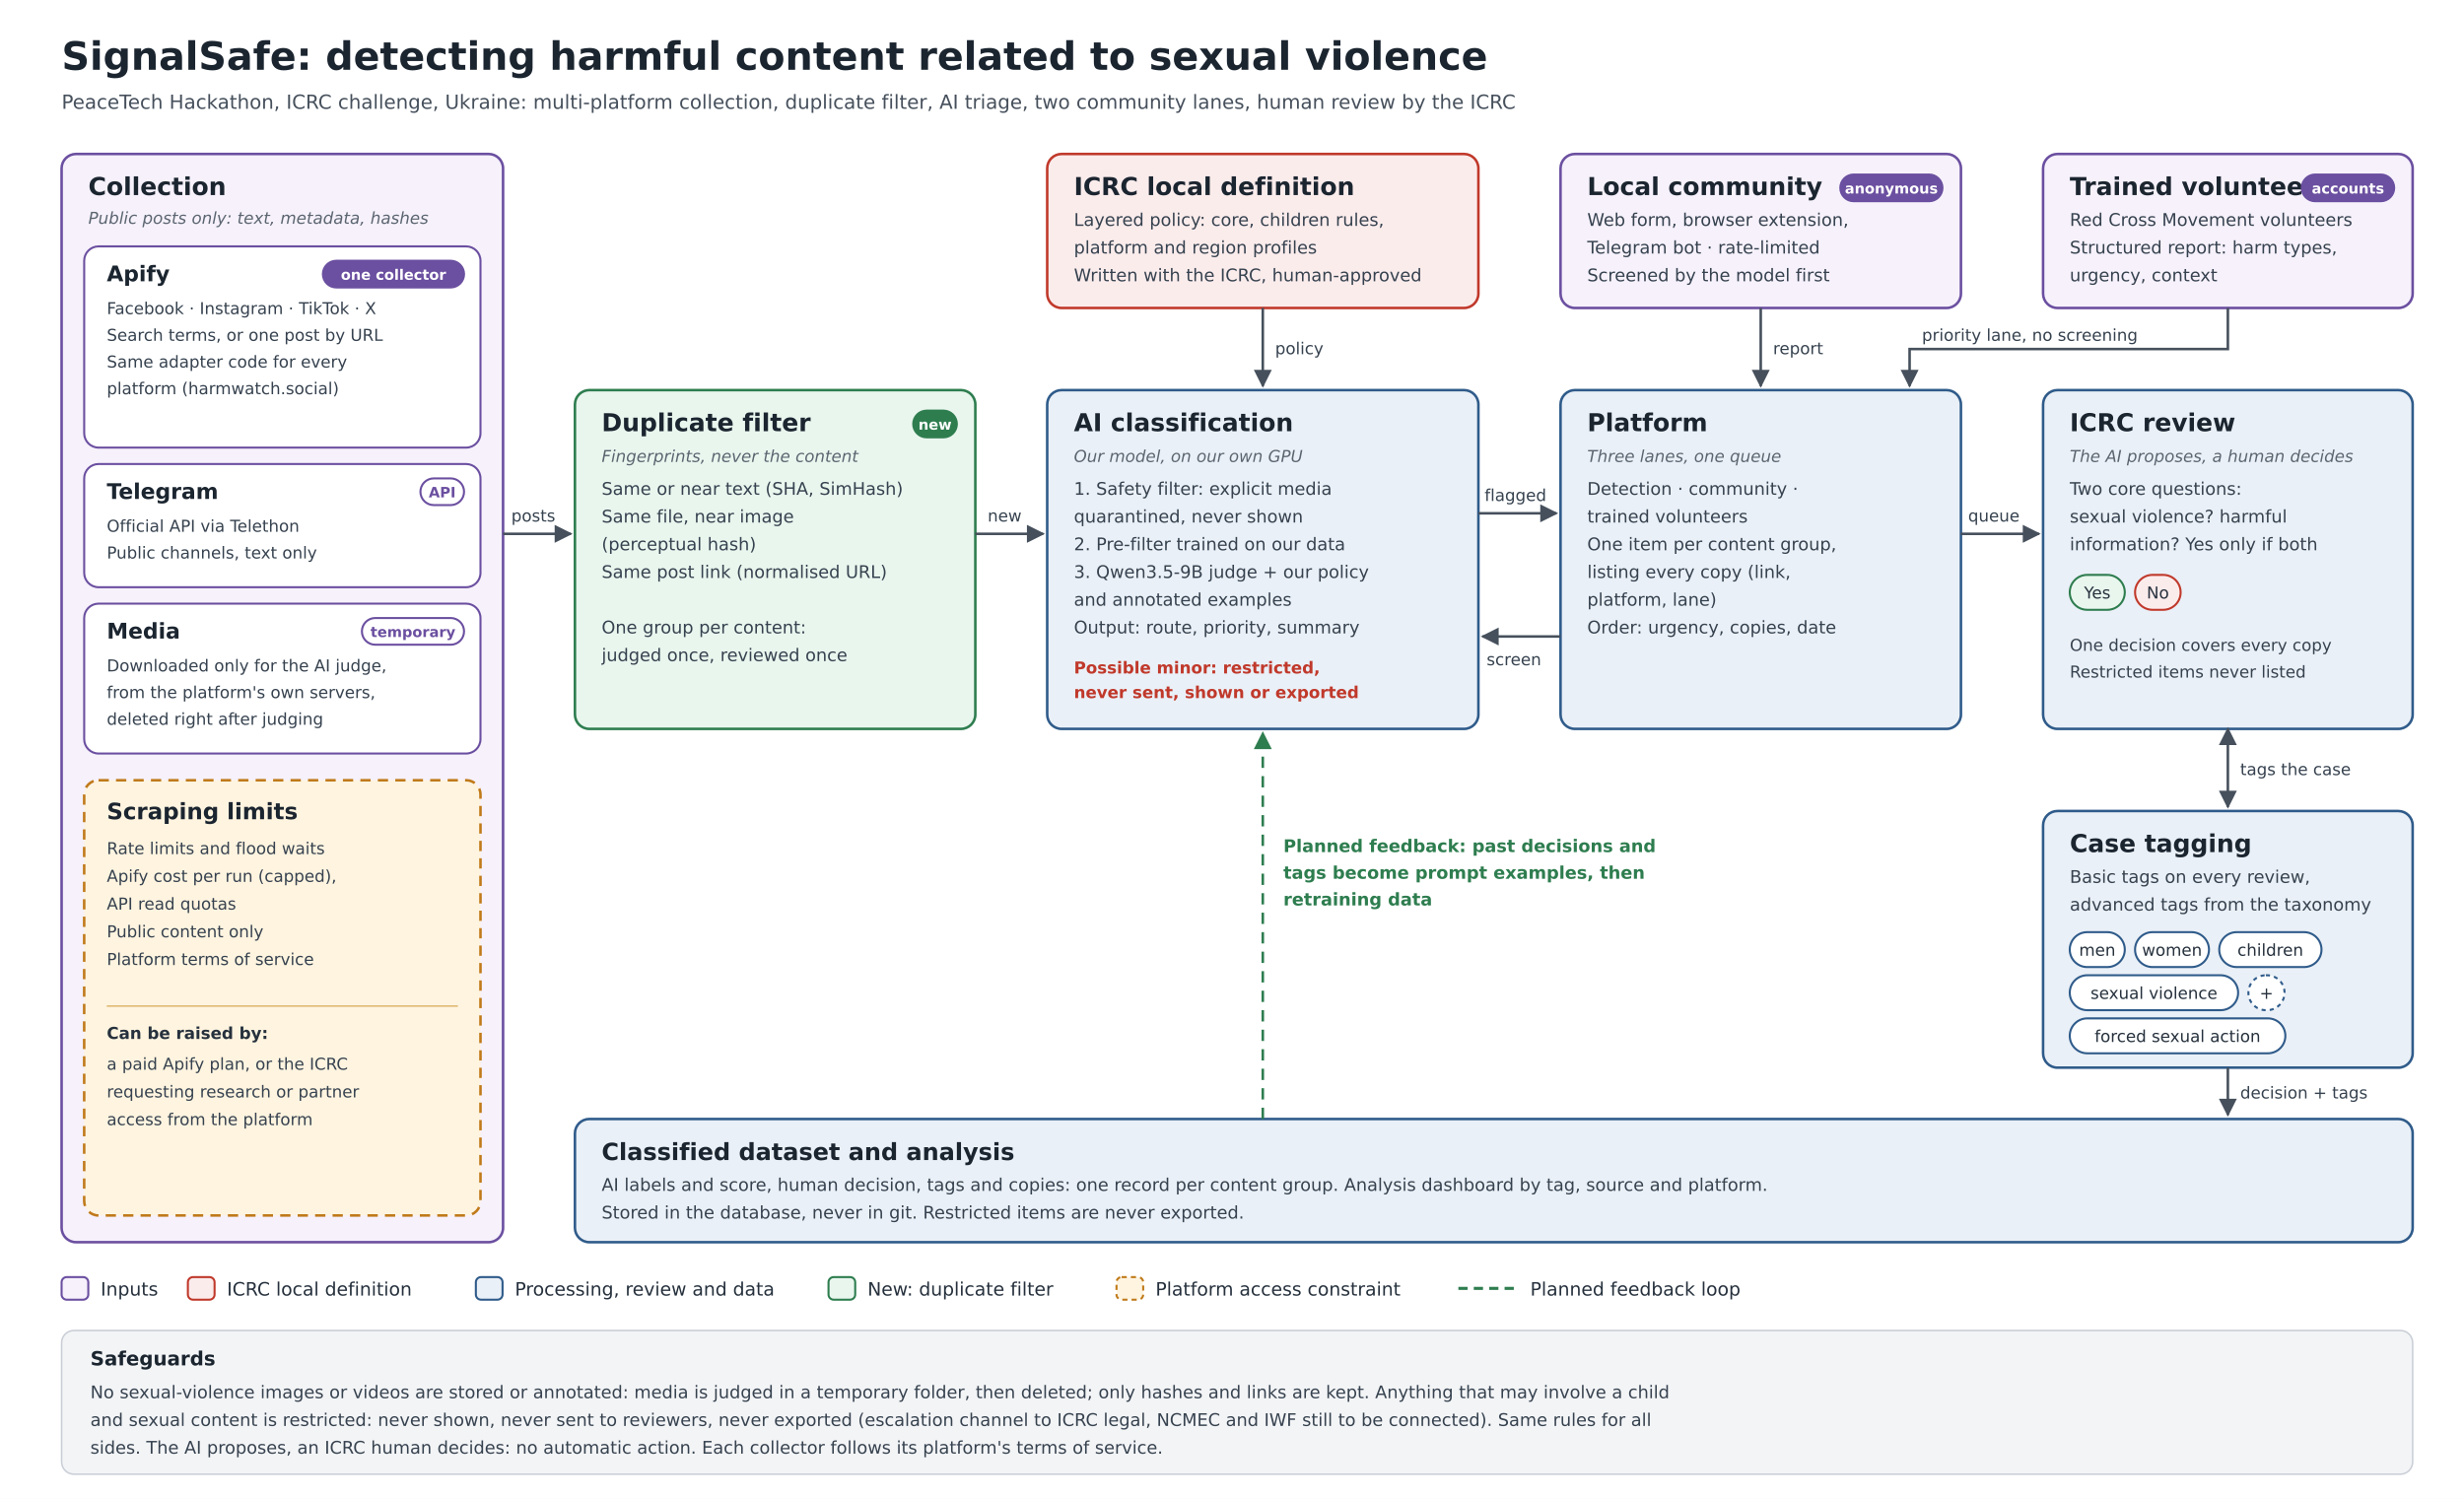
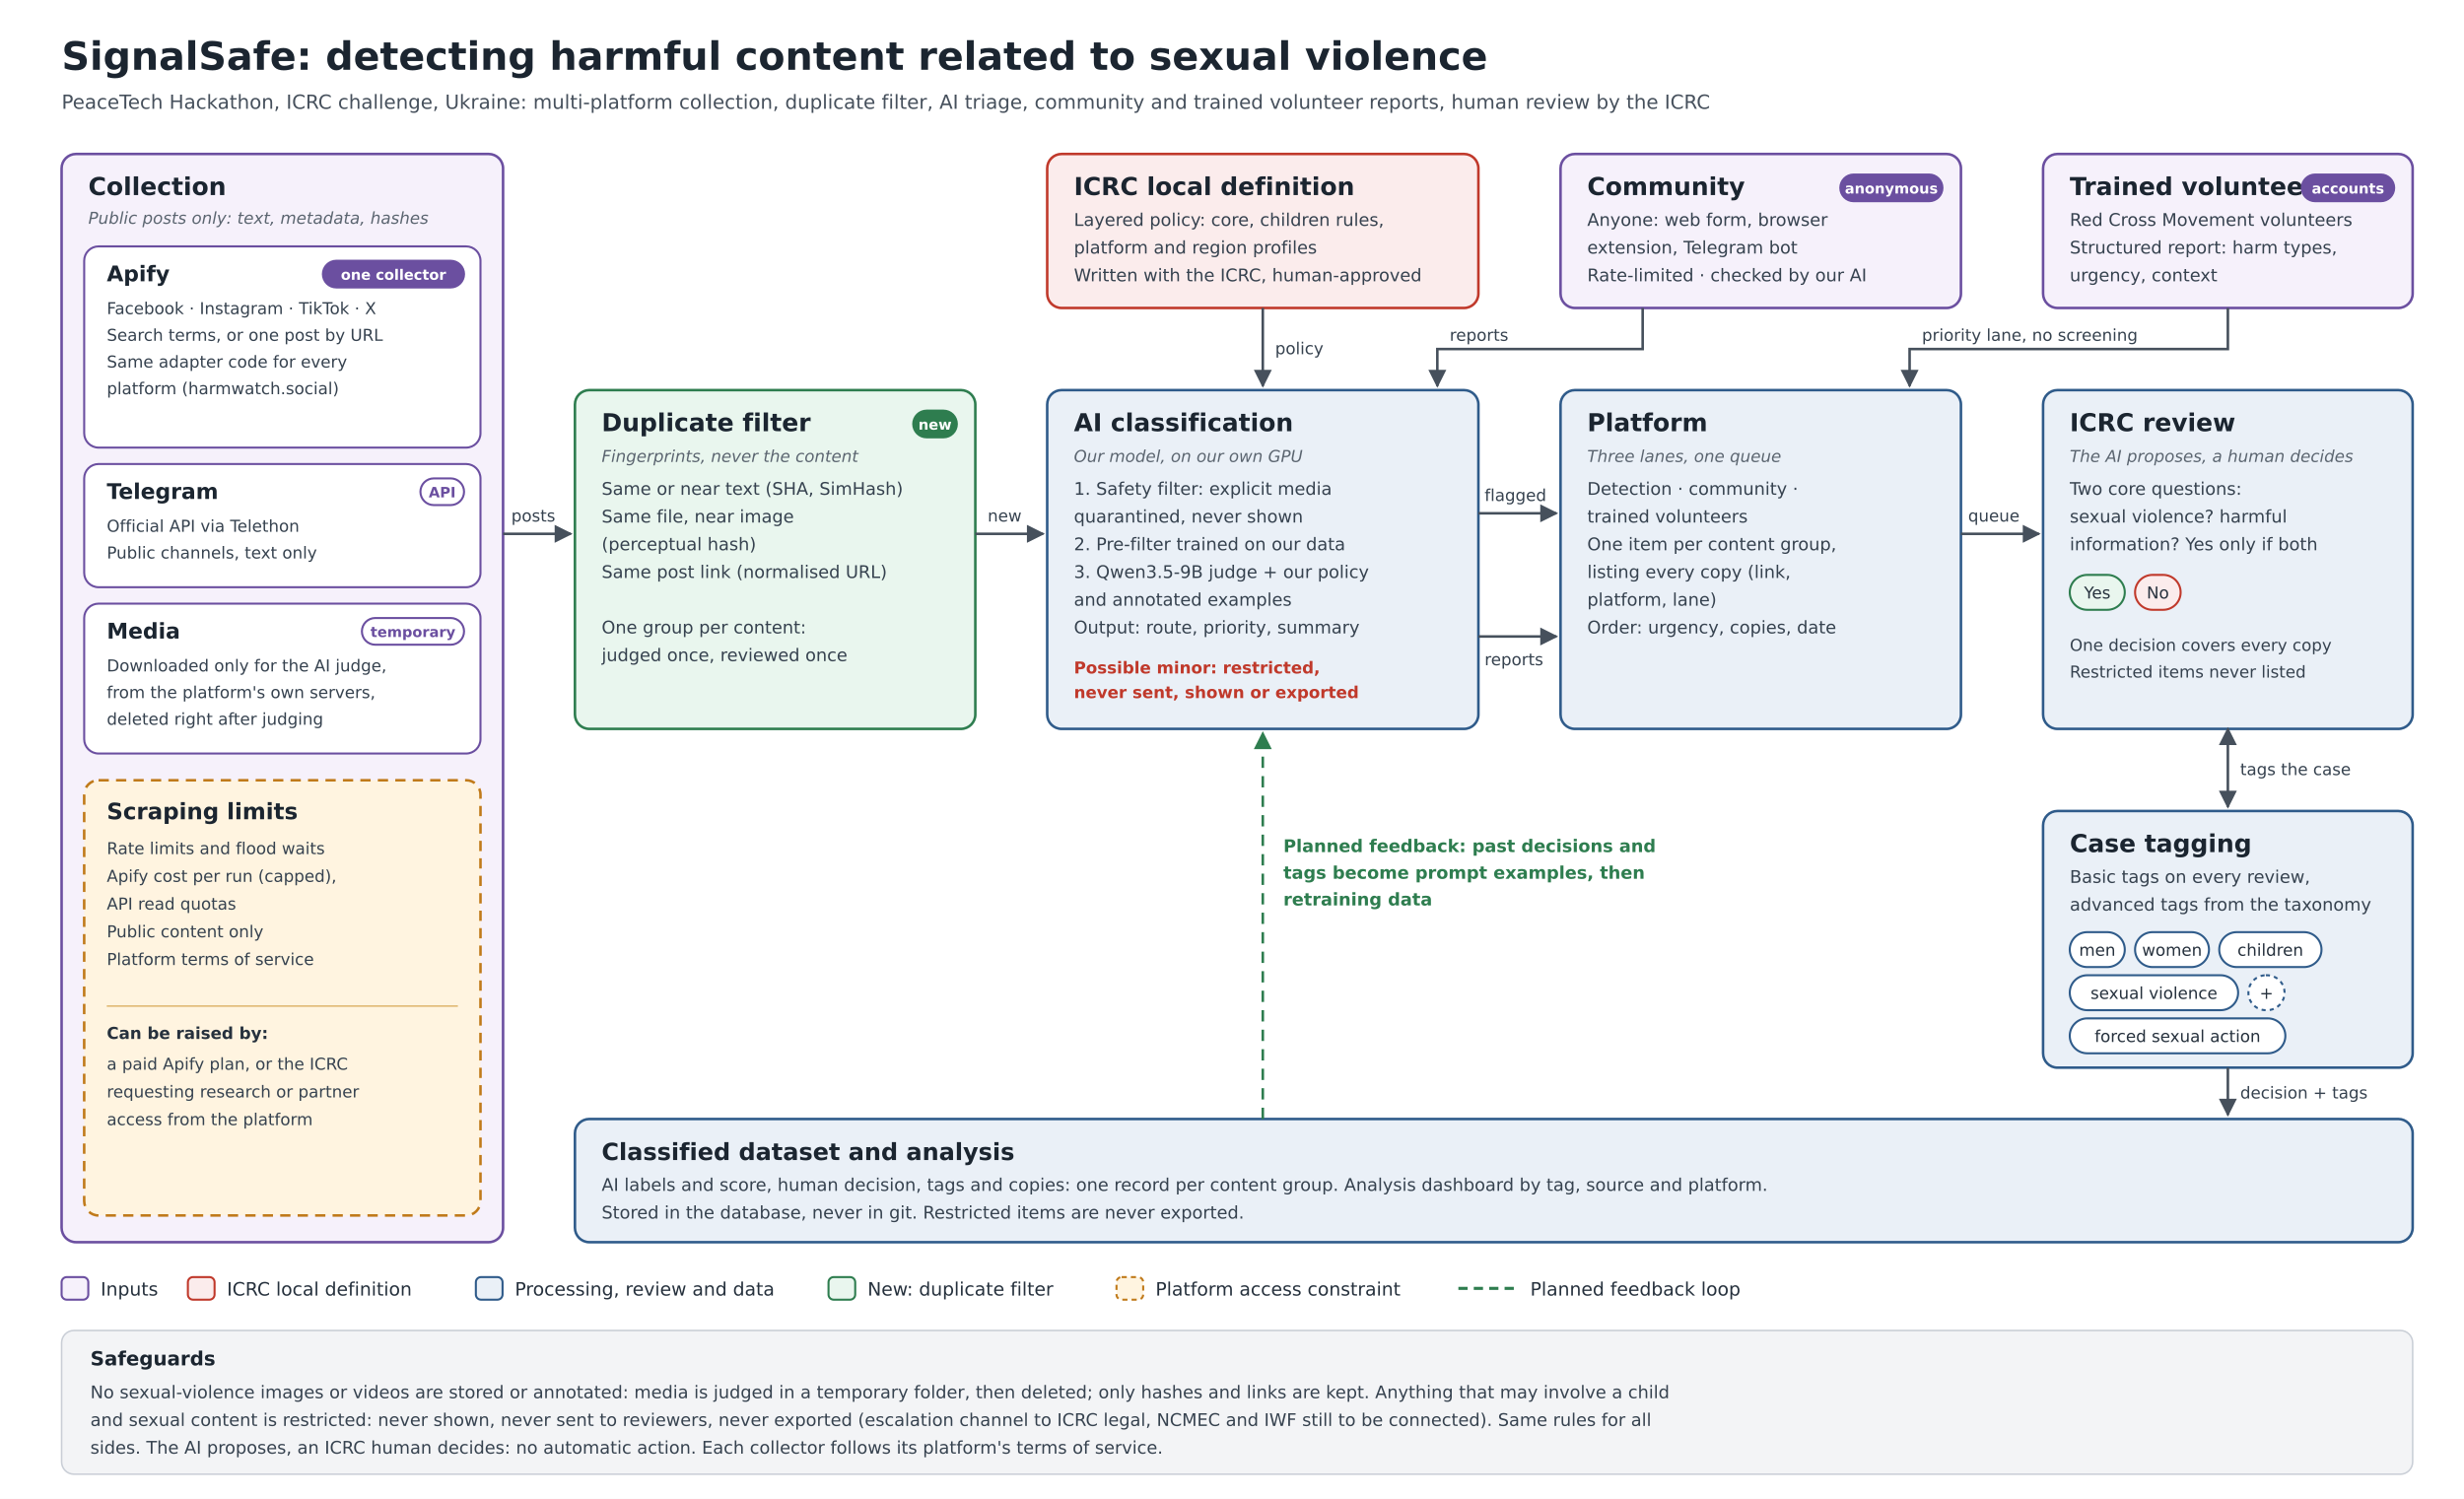
<svg xmlns="http://www.w3.org/2000/svg" width="2400" height="1460" viewBox="0 0 2400 1460" font-family="DejaVu Sans, Helvetica Neue, Helvetica, Arial, sans-serif">
  <defs>
    <marker id="arrow" viewBox="0 0 10 10" refX="9" refY="5" markerWidth="7" markerHeight="7" orient="auto-start-reverse">
      <path d="M0,0 L10,5 L0,10 z" fill="#46505c" />
    </marker>
    <marker id="arrow-green" viewBox="0 0 10 10" refX="9" refY="5" markerWidth="7" markerHeight="7" orient="auto-start-reverse">
      <path d="M0,0 L10,5 L0,10 z" fill="#2e7d4f" />
    </marker>
  </defs>
  <rect width="2400" height="1460" fill="#ffffff" />
  <text x="60" y="68" font-size="38" font-weight="bold" fill="#1b2530" text-anchor="start" font-style="normal">SignalSafe: detecting harmful content related to sexual violence</text>
-   <text x="60" y="106" font-size="19" font-weight="normal" fill="#46505c" text-anchor="start" font-style="normal">PeaceTech Hackathon, ICRC challenge, Ukraine: multi-platform collection, duplicate filter, AI triage, two community lanes, human review by the ICRC</text>
+   <text x="60" y="106" font-size="19" font-weight="normal" fill="#46505c" text-anchor="start" font-style="normal">PeaceTech Hackathon, ICRC challenge, Ukraine: multi-platform collection, duplicate filter, AI triage, community and trained volunteer reports, human review by the ICRC</text>
  <rect x="60" y="150" width="430" height="1060" rx="14" fill="#f6f1fb" stroke="#6b4fa0" stroke-width="2.5" />
  <text x="86" y="190" font-size="24" font-weight="bold" fill="#1b2530" text-anchor="start" font-style="normal">Collection</text>
  <text x="86" y="218" font-size="16" font-weight="normal" fill="#5b6570" text-anchor="start" font-style="italic">Public posts only: text, metadata, hashes</text>
  <rect x="82" y="240" width="386" height="196" rx="14" fill="#ffffff" stroke="#6b4fa0" stroke-width="2" />
  <text x="104" y="274" font-size="21" font-weight="bold" fill="#1b2530" text-anchor="start" font-style="normal">Apify</text>
  <rect x="314.5" y="254" width="137.5" height="26" rx="13" fill="#6b4fa0" stroke="#6b4fa0" stroke-width="2" />
  <text x="383.25" y="272.5" font-size="14" font-weight="bold" fill="#fff" text-anchor="middle" font-style="normal">one collector</text>
  <text x="104" y="306" font-size="16" font-weight="normal" fill="#36424f" text-anchor="start" font-style="normal">Facebook · Instagram · TikTok · X</text>
  <text x="104" y="332" font-size="16" font-weight="normal" fill="#36424f" text-anchor="start" font-style="normal">Search terms, or one post by URL</text>
  <text x="104" y="358" font-size="16" font-weight="normal" fill="#36424f" text-anchor="start" font-style="normal">Same adapter code for every</text>
  <text x="104" y="384" font-size="16" font-weight="normal" fill="#36424f" text-anchor="start" font-style="normal">platform (harmwatch.social)</text>
  <rect x="82" y="452" width="386" height="120" rx="14" fill="#ffffff" stroke="#6b4fa0" stroke-width="2" />
  <text x="104" y="486" font-size="21" font-weight="bold" fill="#1b2530" text-anchor="start" font-style="normal">Telegram</text>
  <rect x="409.5" y="466" width="42.5" height="26" rx="13" fill="#fff" stroke="#6b4fa0" stroke-width="2" />
  <text x="430.75" y="484.5" font-size="14" font-weight="bold" fill="#6b4fa0" text-anchor="middle" font-style="normal">API</text>
  <text x="104" y="518" font-size="16" font-weight="normal" fill="#36424f" text-anchor="start" font-style="normal">Official API via Telethon</text>
  <text x="104" y="544" font-size="16" font-weight="normal" fill="#36424f" text-anchor="start" font-style="normal">Public channels, text only</text>
  <rect x="82" y="588" width="386" height="146" rx="14" fill="#ffffff" stroke="#6b4fa0" stroke-width="2" />
  <text x="104" y="622" font-size="21" font-weight="bold" fill="#1b2530" text-anchor="start" font-style="normal">Media</text>
  <rect x="352.5" y="602" width="99.5" height="26" rx="13" fill="#fff" stroke="#6b4fa0" stroke-width="2" />
  <text x="402.25" y="620.5" font-size="14" font-weight="bold" fill="#6b4fa0" text-anchor="middle" font-style="normal">temporary</text>
  <text x="104" y="654" font-size="16" font-weight="normal" fill="#36424f" text-anchor="start" font-style="normal">Downloaded only for the AI judge,</text>
  <text x="104" y="680" font-size="16" font-weight="normal" fill="#36424f" text-anchor="start" font-style="normal">from the platform's own servers,</text>
  <text x="104" y="706" font-size="16" font-weight="normal" fill="#36424f" text-anchor="start" font-style="normal">deleted right after judging</text>
  <rect x="82" y="760" width="386" height="424" rx="14" fill="#fff4e0" stroke="#c07a1a" stroke-width="2.5" stroke-dasharray="10 7" />
  <text x="104" y="798" font-size="22" font-weight="bold" fill="#1b2530" text-anchor="start" font-style="normal">Scraping limits</text>
  <text x="104" y="832" font-size="16" font-weight="normal" fill="#36424f" text-anchor="start" font-style="normal">Rate limits and flood waits</text>
  <text x="104" y="859" font-size="16" font-weight="normal" fill="#36424f" text-anchor="start" font-style="normal">Apify cost per run (capped),</text>
  <text x="104" y="886" font-size="16" font-weight="normal" fill="#36424f" text-anchor="start" font-style="normal">API read quotas</text>
  <text x="104" y="913" font-size="16" font-weight="normal" fill="#36424f" text-anchor="start" font-style="normal">Public content only</text>
  <text x="104" y="940" font-size="16" font-weight="normal" fill="#36424f" text-anchor="start" font-style="normal">Platform terms of service</text>
  <line x1="104" y1="980" x2="446" y2="980" stroke="#e0b870" stroke-width="1.5" />
  <text x="104" y="1012" font-size="16" font-weight="bold" fill="#26313d" text-anchor="start" font-style="normal">Can be raised by:</text>
  <text x="104" y="1042" font-size="16" font-weight="normal" fill="#36424f" text-anchor="start" font-style="normal">a paid Apify plan, or the ICRC</text>
  <text x="104" y="1069" font-size="16" font-weight="normal" fill="#36424f" text-anchor="start" font-style="normal">requesting research or partner</text>
  <text x="104" y="1096" font-size="16" font-weight="normal" fill="#36424f" text-anchor="start" font-style="normal">access from the platform</text>
  <rect x="1020" y="150" width="420" height="150" rx="14" fill="#fbecec" stroke="#c0392b" stroke-width="2.5" />
  <text x="1046" y="190" font-size="24" font-weight="bold" fill="#1b2530" text-anchor="start" font-style="normal">ICRC local definition</text>
  <text x="1046" y="220" font-size="17" font-weight="normal" fill="#36424f" text-anchor="start" font-style="normal">Layered policy: core, children rules,</text>
  <text x="1046" y="247" font-size="17" font-weight="normal" fill="#36424f" text-anchor="start" font-style="normal">platform and region profiles</text>
  <text x="1046" y="274" font-size="17" font-weight="normal" fill="#36424f" text-anchor="start" font-style="normal">Written with the ICRC, human-approved</text>
  <rect x="1520" y="150" width="390" height="150" rx="14" fill="#f6f1fb" stroke="#6b4fa0" stroke-width="2.5" />
-   <text x="1546" y="190" font-size="24" font-weight="bold" fill="#1b2530" text-anchor="start" font-style="normal">Local community</text>
+   <text x="1546" y="190" font-size="24" font-weight="bold" fill="#1b2530" text-anchor="start" font-style="normal">Community</text>
  <rect x="1792.5" y="170" width="99.5" height="26" rx="13" fill="#6b4fa0" stroke="#6b4fa0" stroke-width="2" />
  <text x="1842.25" y="188.5" font-size="14" font-weight="bold" fill="#fff" text-anchor="middle" font-style="normal">anonymous</text>
-   <text x="1546" y="220" font-size="17" font-weight="normal" fill="#36424f" text-anchor="start" font-style="normal">Web form, browser extension,</text>
-   <text x="1546" y="247" font-size="17" font-weight="normal" fill="#36424f" text-anchor="start" font-style="normal">Telegram bot · rate-limited</text>
-   <text x="1546" y="274" font-size="17" font-weight="normal" fill="#36424f" text-anchor="start" font-style="normal">Screened by the model first</text>
+   <text x="1546" y="220" font-size="17" font-weight="normal" fill="#36424f" text-anchor="start" font-style="normal">Anyone: web form, browser</text>
+   <text x="1546" y="247" font-size="17" font-weight="normal" fill="#36424f" text-anchor="start" font-style="normal">extension, Telegram bot</text>
+   <text x="1546" y="274" font-size="17" font-weight="normal" fill="#36424f" text-anchor="start" font-style="normal">Rate-limited · checked by our AI</text>
  <rect x="1990" y="150" width="360" height="150" rx="14" fill="#f6f1fb" stroke="#6b4fa0" stroke-width="2.5" />
  <text x="2016" y="190" font-size="24" font-weight="bold" fill="#1b2530" text-anchor="start" font-style="normal">Trained volunteers</text>
  <rect x="2242.0" y="170" width="90.0" height="26" rx="13" fill="#6b4fa0" stroke="#6b4fa0" stroke-width="2" />
  <text x="2287.0" y="188.5" font-size="14" font-weight="bold" fill="#fff" text-anchor="middle" font-style="normal">accounts</text>
  <text x="2016" y="220" font-size="17" font-weight="normal" fill="#36424f" text-anchor="start" font-style="normal">Red Cross Movement volunteers</text>
  <text x="2016" y="247" font-size="17" font-weight="normal" fill="#36424f" text-anchor="start" font-style="normal">Structured report: harm types,</text>
  <text x="2016" y="274" font-size="17" font-weight="normal" fill="#36424f" text-anchor="start" font-style="normal">urgency, context</text>
  <rect x="560" y="380" width="390" height="330" rx="14" fill="#e9f6ee" stroke="#2e7d4f" stroke-width="2.5" />
  <text x="586" y="420" font-size="24" font-weight="bold" fill="#1b2530" text-anchor="start" font-style="normal">Duplicate filter</text>
  <rect x="889.5" y="400" width="42.5" height="26" rx="13" fill="#2e7d4f" stroke="#2e7d4f" stroke-width="2" />
  <text x="910.75" y="418.5" font-size="14" font-weight="bold" fill="#fff" text-anchor="middle" font-style="normal">new</text>
  <text x="586" y="450" font-size="16" font-weight="normal" fill="#5b6570" text-anchor="start" font-style="italic">Fingerprints, never the content</text>
  <text x="586" y="482" font-size="17" font-weight="normal" fill="#36424f" text-anchor="start" font-style="normal">Same or near text (SHA, SimHash)</text>
  <text x="586" y="509" font-size="17" font-weight="normal" fill="#36424f" text-anchor="start" font-style="normal">Same file, near image</text>
  <text x="586" y="536" font-size="17" font-weight="normal" fill="#36424f" text-anchor="start" font-style="normal">(perceptual hash)</text>
  <text x="586" y="563" font-size="17" font-weight="normal" fill="#36424f" text-anchor="start" font-style="normal">Same post link (normalised URL)</text>
  <text x="586" y="590" font-size="17" font-weight="normal" fill="#36424f" text-anchor="start" font-style="normal" />
  <text x="586" y="617" font-size="17" font-weight="normal" fill="#36424f" text-anchor="start" font-style="normal">One group per content:</text>
  <text x="586" y="644" font-size="17" font-weight="normal" fill="#36424f" text-anchor="start" font-style="normal">judged once, reviewed once</text>
  <rect x="1020" y="380" width="420" height="330" rx="14" fill="#eaf0f7" stroke="#2f5b8a" stroke-width="2.5" />
  <text x="1046" y="420" font-size="24" font-weight="bold" fill="#1b2530" text-anchor="start" font-style="normal">AI classification</text>
  <text x="1046" y="450" font-size="16" font-weight="normal" fill="#5b6570" text-anchor="start" font-style="italic">Our model, on our own GPU</text>
  <text x="1046" y="482" font-size="17" font-weight="normal" fill="#36424f" text-anchor="start" font-style="normal">1. Safety filter: explicit media</text>
  <text x="1046" y="509" font-size="17" font-weight="normal" fill="#36424f" text-anchor="start" font-style="normal">    quarantined, never shown</text>
  <text x="1046" y="536" font-size="17" font-weight="normal" fill="#36424f" text-anchor="start" font-style="normal">2. Pre-filter trained on our data</text>
  <text x="1046" y="563" font-size="17" font-weight="normal" fill="#36424f" text-anchor="start" font-style="normal">3. Qwen3.5-9B judge + our policy</text>
  <text x="1046" y="590" font-size="17" font-weight="normal" fill="#36424f" text-anchor="start" font-style="normal">    and annotated examples</text>
  <text x="1046" y="617" font-size="17" font-weight="normal" fill="#36424f" text-anchor="start" font-style="normal">Output: route, priority, summary</text>
  <rect x="1520" y="380" width="390" height="330" rx="14" fill="#eaf0f7" stroke="#2f5b8a" stroke-width="2.5" />
  <text x="1546" y="420" font-size="24" font-weight="bold" fill="#1b2530" text-anchor="start" font-style="normal">Platform</text>
  <text x="1546" y="450" font-size="16" font-weight="normal" fill="#5b6570" text-anchor="start" font-style="italic">Three lanes, one queue</text>
  <text x="1546" y="482" font-size="17" font-weight="normal" fill="#36424f" text-anchor="start" font-style="normal">Detection · community ·</text>
  <text x="1546" y="509" font-size="17" font-weight="normal" fill="#36424f" text-anchor="start" font-style="normal">trained volunteers</text>
  <text x="1546" y="536" font-size="17" font-weight="normal" fill="#36424f" text-anchor="start" font-style="normal">One item per content group,</text>
  <text x="1546" y="563" font-size="17" font-weight="normal" fill="#36424f" text-anchor="start" font-style="normal">listing every copy (link,</text>
  <text x="1546" y="590" font-size="17" font-weight="normal" fill="#36424f" text-anchor="start" font-style="normal">platform, lane)</text>
  <text x="1546" y="617" font-size="17" font-weight="normal" fill="#36424f" text-anchor="start" font-style="normal">Order: urgency, copies, date</text>
  <rect x="1990" y="380" width="360" height="330" rx="14" fill="#eaf0f7" stroke="#2f5b8a" stroke-width="2.5" />
  <text x="2016" y="420" font-size="24" font-weight="bold" fill="#1b2530" text-anchor="start" font-style="normal">ICRC review</text>
  <text x="2016" y="450" font-size="16" font-weight="normal" fill="#5b6570" text-anchor="start" font-style="italic">The AI proposes, a human decides</text>
  <text x="2016" y="482" font-size="17" font-weight="normal" fill="#36424f" text-anchor="start" font-style="normal">Two core questions:</text>
  <text x="2016" y="509" font-size="17" font-weight="normal" fill="#36424f" text-anchor="start" font-style="normal">sexual violence? harmful</text>
  <text x="2016" y="536" font-size="17" font-weight="normal" fill="#36424f" text-anchor="start" font-style="normal">information? Yes only if both</text>
  <rect x="2016" y="560" width="53.6" height="34" rx="17" fill="#e9f6ee" stroke="#2e7d4f" stroke-width="2" />
  <text x="2042.8" y="583" font-size="16" font-weight="normal" fill="#26313d" text-anchor="middle" font-style="normal">Yes</text>
  <rect x="2079.6" y="560" width="44.4" height="34" rx="17" fill="#fbecec" stroke="#c0392b" stroke-width="2" />
  <text x="2101.8" y="583" font-size="16" font-weight="normal" fill="#26313d" text-anchor="middle" font-style="normal">No</text>
  <text x="2016" y="634" font-size="16" font-weight="normal" fill="#36424f" text-anchor="start" font-style="normal">One decision covers every copy</text>
  <text x="2016" y="660" font-size="16" font-weight="normal" fill="#36424f" text-anchor="start" font-style="normal">Restricted items never listed</text>
  <rect x="1990" y="790" width="360" height="250" rx="14" fill="#eaf0f7" stroke="#2f5b8a" stroke-width="2.5" />
  <text x="2016" y="830" font-size="24" font-weight="bold" fill="#1b2530" text-anchor="start" font-style="normal">Case tagging</text>
  <text x="2016" y="860" font-size="17" font-weight="normal" fill="#36424f" text-anchor="start" font-style="normal">Basic tags on every review,</text>
  <text x="2016" y="887" font-size="17" font-weight="normal" fill="#36424f" text-anchor="start" font-style="normal">advanced tags from the taxonomy</text>
  <rect x="2016" y="908" width="53.6" height="34" rx="17" fill="#fff" stroke="#2f5b8a" stroke-width="2" />
  <text x="2042.8" y="931" font-size="16" font-weight="normal" fill="#26313d" text-anchor="middle" font-style="normal">men</text>
  <rect x="2079.6" y="908" width="72.0" height="34" rx="17" fill="#fff" stroke="#2f5b8a" stroke-width="2" />
  <text x="2115.6" y="931" font-size="16" font-weight="normal" fill="#26313d" text-anchor="middle" font-style="normal">women</text>
  <rect x="2161.6" y="908" width="99.6" height="34" rx="17" fill="#fff" stroke="#2f5b8a" stroke-width="2" />
  <text x="2211.4" y="931" font-size="16" font-weight="normal" fill="#26313d" text-anchor="middle" font-style="normal">children</text>
  <rect x="2016" y="950" width="164.0" height="34" rx="17" fill="#fff" stroke="#2f5b8a" stroke-width="2" />
  <text x="2098.0" y="973" font-size="16" font-weight="normal" fill="#26313d" text-anchor="middle" font-style="normal">sexual violence</text>
  <rect x="2190.0" y="950" width="35.2" height="34" rx="17" fill="#fff" stroke="#2f5b8a" stroke-width="2" stroke-dasharray="4 4" />
  <text x="2207.6" y="973" font-size="16" font-weight="normal" fill="#26313d" text-anchor="middle" font-style="normal">+</text>
  <rect x="2016" y="992" width="210.0" height="34" rx="17" fill="#fff" stroke="#2f5b8a" stroke-width="2" />
  <text x="2121.0" y="1015" font-size="16" font-weight="normal" fill="#26313d" text-anchor="middle" font-style="normal">forced sexual action</text>
  <rect x="560" y="1090" width="1790" height="120" rx="14" fill="#eaf0f7" stroke="#2f5b8a" stroke-width="2.5" />
  <text x="586" y="1130" font-size="23" font-weight="bold" fill="#1b2530" text-anchor="start" font-style="normal">Classified dataset and analysis</text>
  <text x="586" y="1160" font-size="17" font-weight="normal" fill="#36424f" text-anchor="start" font-style="normal">AI labels and score, human decision, tags and copies: one record per content group. Analysis dashboard by tag, source and platform.</text>
  <text x="586" y="1187" font-size="17" font-weight="normal" fill="#36424f" text-anchor="start" font-style="normal">Stored in the database, never in git. Restricted items are never exported.</text>
  <path d="M490,520 L556,520" fill="none" stroke="#46505c" stroke-width="2.5" marker-end="url(#arrow)" />
  <text x="498" y="508" font-size="16" font-weight="normal" fill="#36424f" text-anchor="start" font-style="normal">posts</text>
  <path d="M950,520 L1016,520" fill="none" stroke="#46505c" stroke-width="2.5" marker-end="url(#arrow)" />
  <text x="962" y="508" font-size="16" font-weight="normal" fill="#36424f" text-anchor="start" font-style="normal">new</text>
  <path d="M1230,300 L1230,376" fill="none" stroke="#46505c" stroke-width="2.5" marker-end="url(#arrow)" />
  <text x="1242" y="345" font-size="16" font-weight="normal" fill="#36424f" text-anchor="start" font-style="normal">policy</text>
  <path d="M1440,500 L1516,500" fill="none" stroke="#46505c" stroke-width="2.5" marker-end="url(#arrow)" />
  <text x="1446" y="488" font-size="16" font-weight="normal" fill="#36424f" text-anchor="start" font-style="normal">flagged</text>
-   <path d="M1520,620 L1444,620" fill="none" stroke="#46505c" stroke-width="2.5" marker-end="url(#arrow)" />
-   <text x="1448" y="648" font-size="16" font-weight="normal" fill="#36424f" text-anchor="start" font-style="normal">screen</text>
-   <path d="M1715,300 L1715,376" fill="none" stroke="#46505c" stroke-width="2.5" marker-end="url(#arrow)" />
-   <text x="1727" y="345" font-size="16" font-weight="normal" fill="#36424f" text-anchor="start" font-style="normal">report</text>
+   <path d="M1440,620 L1516,620" fill="none" stroke="#46505c" stroke-width="2.5" marker-end="url(#arrow)" />
+   <text x="1446" y="648" font-size="16" font-weight="normal" fill="#36424f" text-anchor="start" font-style="normal">reports</text>
+   <path d="M1600,300 L1600,340 L1400,340 L1400,376" fill="none" stroke="#46505c" stroke-width="2.5" marker-end="url(#arrow)" />
+   <text x="1412" y="332" font-size="16" font-weight="normal" fill="#36424f" text-anchor="start" font-style="normal">reports</text>
  <path d="M2170,300 L2170,340 L1860,340 L1860,376" fill="none" stroke="#46505c" stroke-width="2.5" marker-end="url(#arrow)" />
  <text x="1872" y="332" font-size="16" font-weight="normal" fill="#36424f" text-anchor="start" font-style="normal">priority lane, no screening</text>
  <path d="M1910,520 L1986,520" fill="none" stroke="#46505c" stroke-width="2.5" marker-end="url(#arrow)" />
  <text x="1917" y="508" font-size="16" font-weight="normal" fill="#36424f" text-anchor="start" font-style="normal">queue</text>
  <path d="M2170,710 L2170,786" fill="none" stroke="#46505c" stroke-width="2.5" marker-end="url(#arrow)" marker-start="url(#arrow)" />
  <text x="2182" y="755" font-size="16" font-weight="normal" fill="#36424f" text-anchor="start" font-style="normal">tags the case</text>
  <path d="M2170,1040 L2170,1086" fill="none" stroke="#46505c" stroke-width="2.5" marker-end="url(#arrow)" />
  <text x="2182" y="1070" font-size="16" font-weight="normal" fill="#36424f" text-anchor="start" font-style="normal">decision + tags</text>
  <path d="M1230,1090 L1230,714" fill="none" stroke="#2e7d4f" stroke-width="2.5" stroke-dasharray="11 8" marker-end="url(#arrow-green)" />
  <text x="1250" y="830" font-size="17" font-weight="bold" fill="#2e7d4f" text-anchor="start" font-style="normal">Planned feedback: past decisions and</text>
  <text x="1250" y="856" font-size="17" font-weight="bold" fill="#2e7d4f" text-anchor="start" font-style="normal">tags become prompt examples, then</text>
  <text x="1250" y="882" font-size="17" font-weight="bold" fill="#2e7d4f" text-anchor="start" font-style="normal">retraining data</text>
  <text x="1046" y="656" font-size="16" font-weight="bold" fill="#c0392b" text-anchor="start" font-style="normal">Possible minor: restricted,</text>
  <text x="1046" y="680" font-size="16" font-weight="bold" fill="#c0392b" text-anchor="start" font-style="normal">never sent, shown or exported</text>
  <rect x="60" y="1244" width="26" height="22" rx="5" fill="#f6f1fb" stroke="#6b4fa0" stroke-width="2" />
  <text x="98" y="1262" font-size="18" font-weight="normal" fill="#26313d" text-anchor="start" font-style="normal">Inputs</text>
  <rect x="183.0" y="1244" width="26" height="22" rx="5" fill="#fbecec" stroke="#c0392b" stroke-width="2" />
  <text x="221.0" y="1262" font-size="18" font-weight="normal" fill="#26313d" text-anchor="start" font-style="normal">ICRC local definition</text>
  <rect x="463.5" y="1244" width="26" height="22" rx="5" fill="#eaf0f7" stroke="#2f5b8a" stroke-width="2" />
  <text x="501.5" y="1262" font-size="18" font-weight="normal" fill="#26313d" text-anchor="start" font-style="normal">Processing, review and data</text>
  <rect x="807.0" y="1244" width="26" height="22" rx="5" fill="#e9f6ee" stroke="#2e7d4f" stroke-width="2" />
  <text x="845.0" y="1262" font-size="18" font-weight="normal" fill="#26313d" text-anchor="start" font-style="normal">New: duplicate filter</text>
  <rect x="1087.5" y="1244" width="26" height="22" rx="5" fill="#fff4e0" stroke="#c07a1a" stroke-width="2" stroke-dasharray="5 4" />
  <text x="1125.5" y="1262" font-size="18" font-weight="normal" fill="#26313d" text-anchor="start" font-style="normal">Platform access constraint</text>
  <line x1="1420.5" y1="1255" x2="1476.5" y2="1255" stroke="#2e7d4f" stroke-width="3" stroke-dasharray="9 6" />
  <text x="1490.5" y="1262" font-size="18" font-weight="normal" fill="#26313d" text-anchor="start" font-style="normal">Planned feedback loop</text>
  <rect x="60" y="1296" width="2290" height="140" rx="12" fill="#f3f4f6" stroke="#c9ced6" stroke-width="1.5" />
  <text x="88" y="1330" font-size="19" font-weight="bold" fill="#1b2530" text-anchor="start" font-style="normal">Safeguards</text>
  <text x="88" y="1362" font-size="17" font-weight="normal" fill="#36424f" text-anchor="start" font-style="normal">No sexual-violence images or videos are stored or annotated: media is judged in a temporary folder, then deleted; only hashes and links are kept. Anything that may involve a child</text>
  <text x="88" y="1389" font-size="17" font-weight="normal" fill="#36424f" text-anchor="start" font-style="normal">and sexual content is restricted: never shown, never sent to reviewers, never exported (escalation channel to ICRC legal, NCMEC and IWF still to be connected). Same rules for all</text>
  <text x="88" y="1416" font-size="17" font-weight="normal" fill="#36424f" text-anchor="start" font-style="normal">sides. The AI proposes, an ICRC human decides: no automatic action. Each collector follows its platform's terms of service.</text>
</svg>
